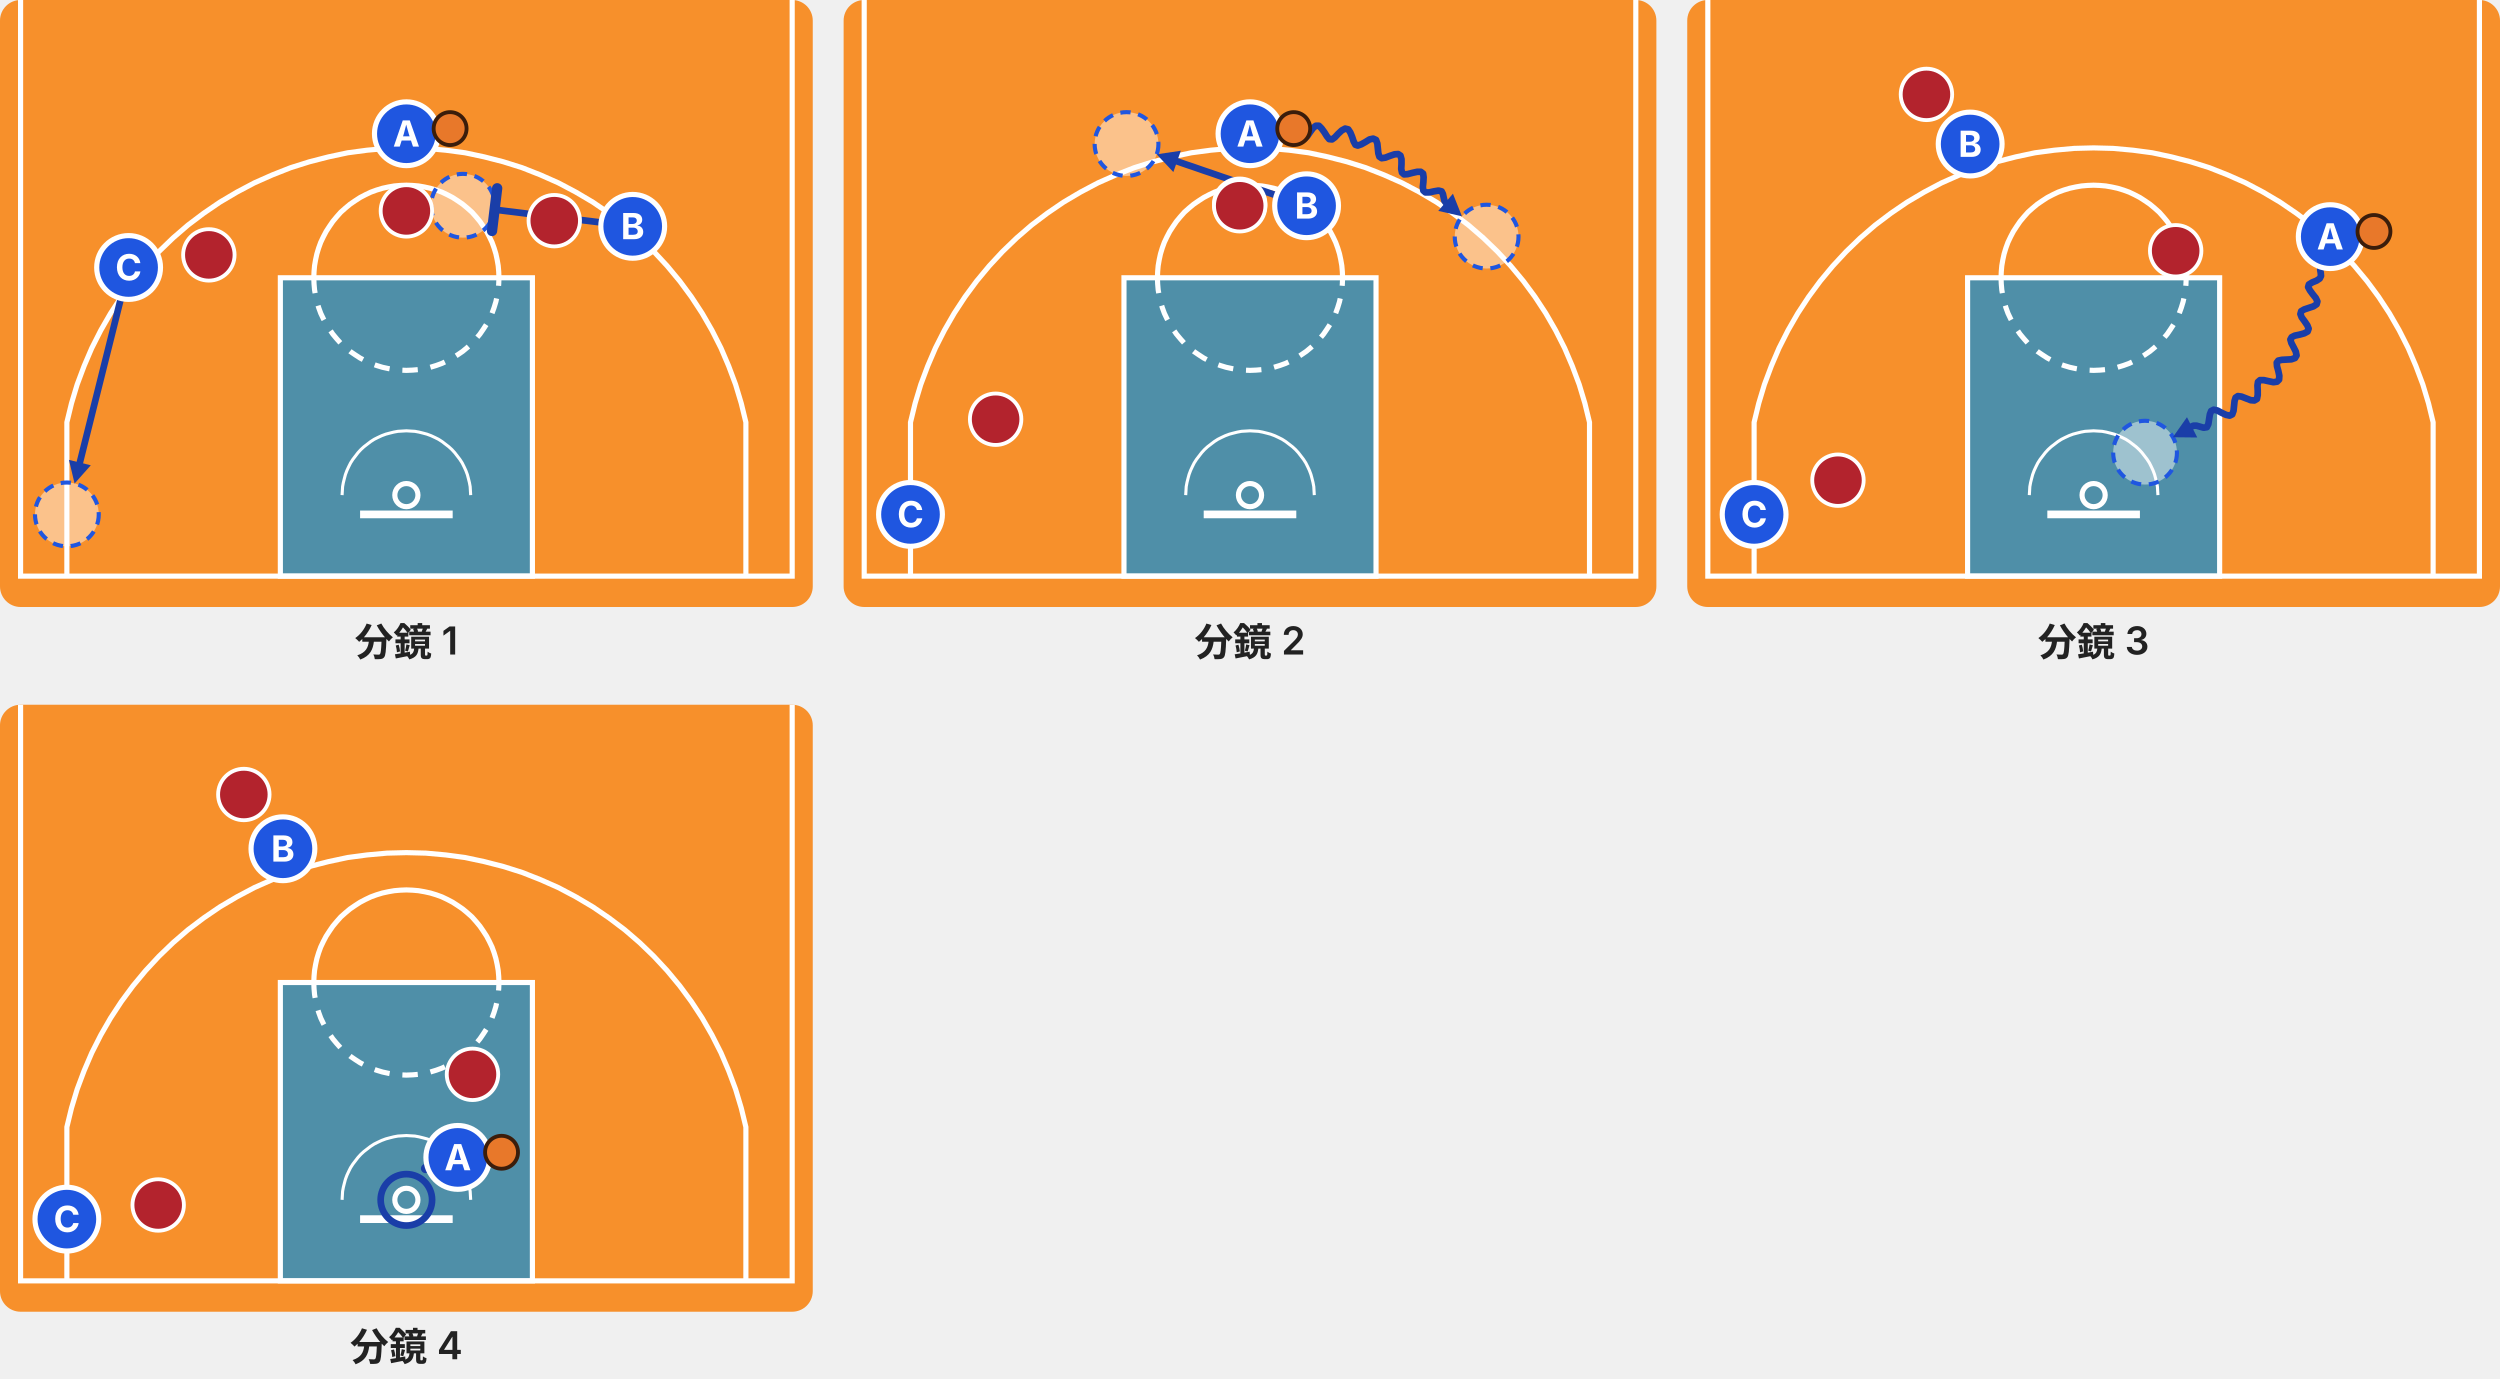
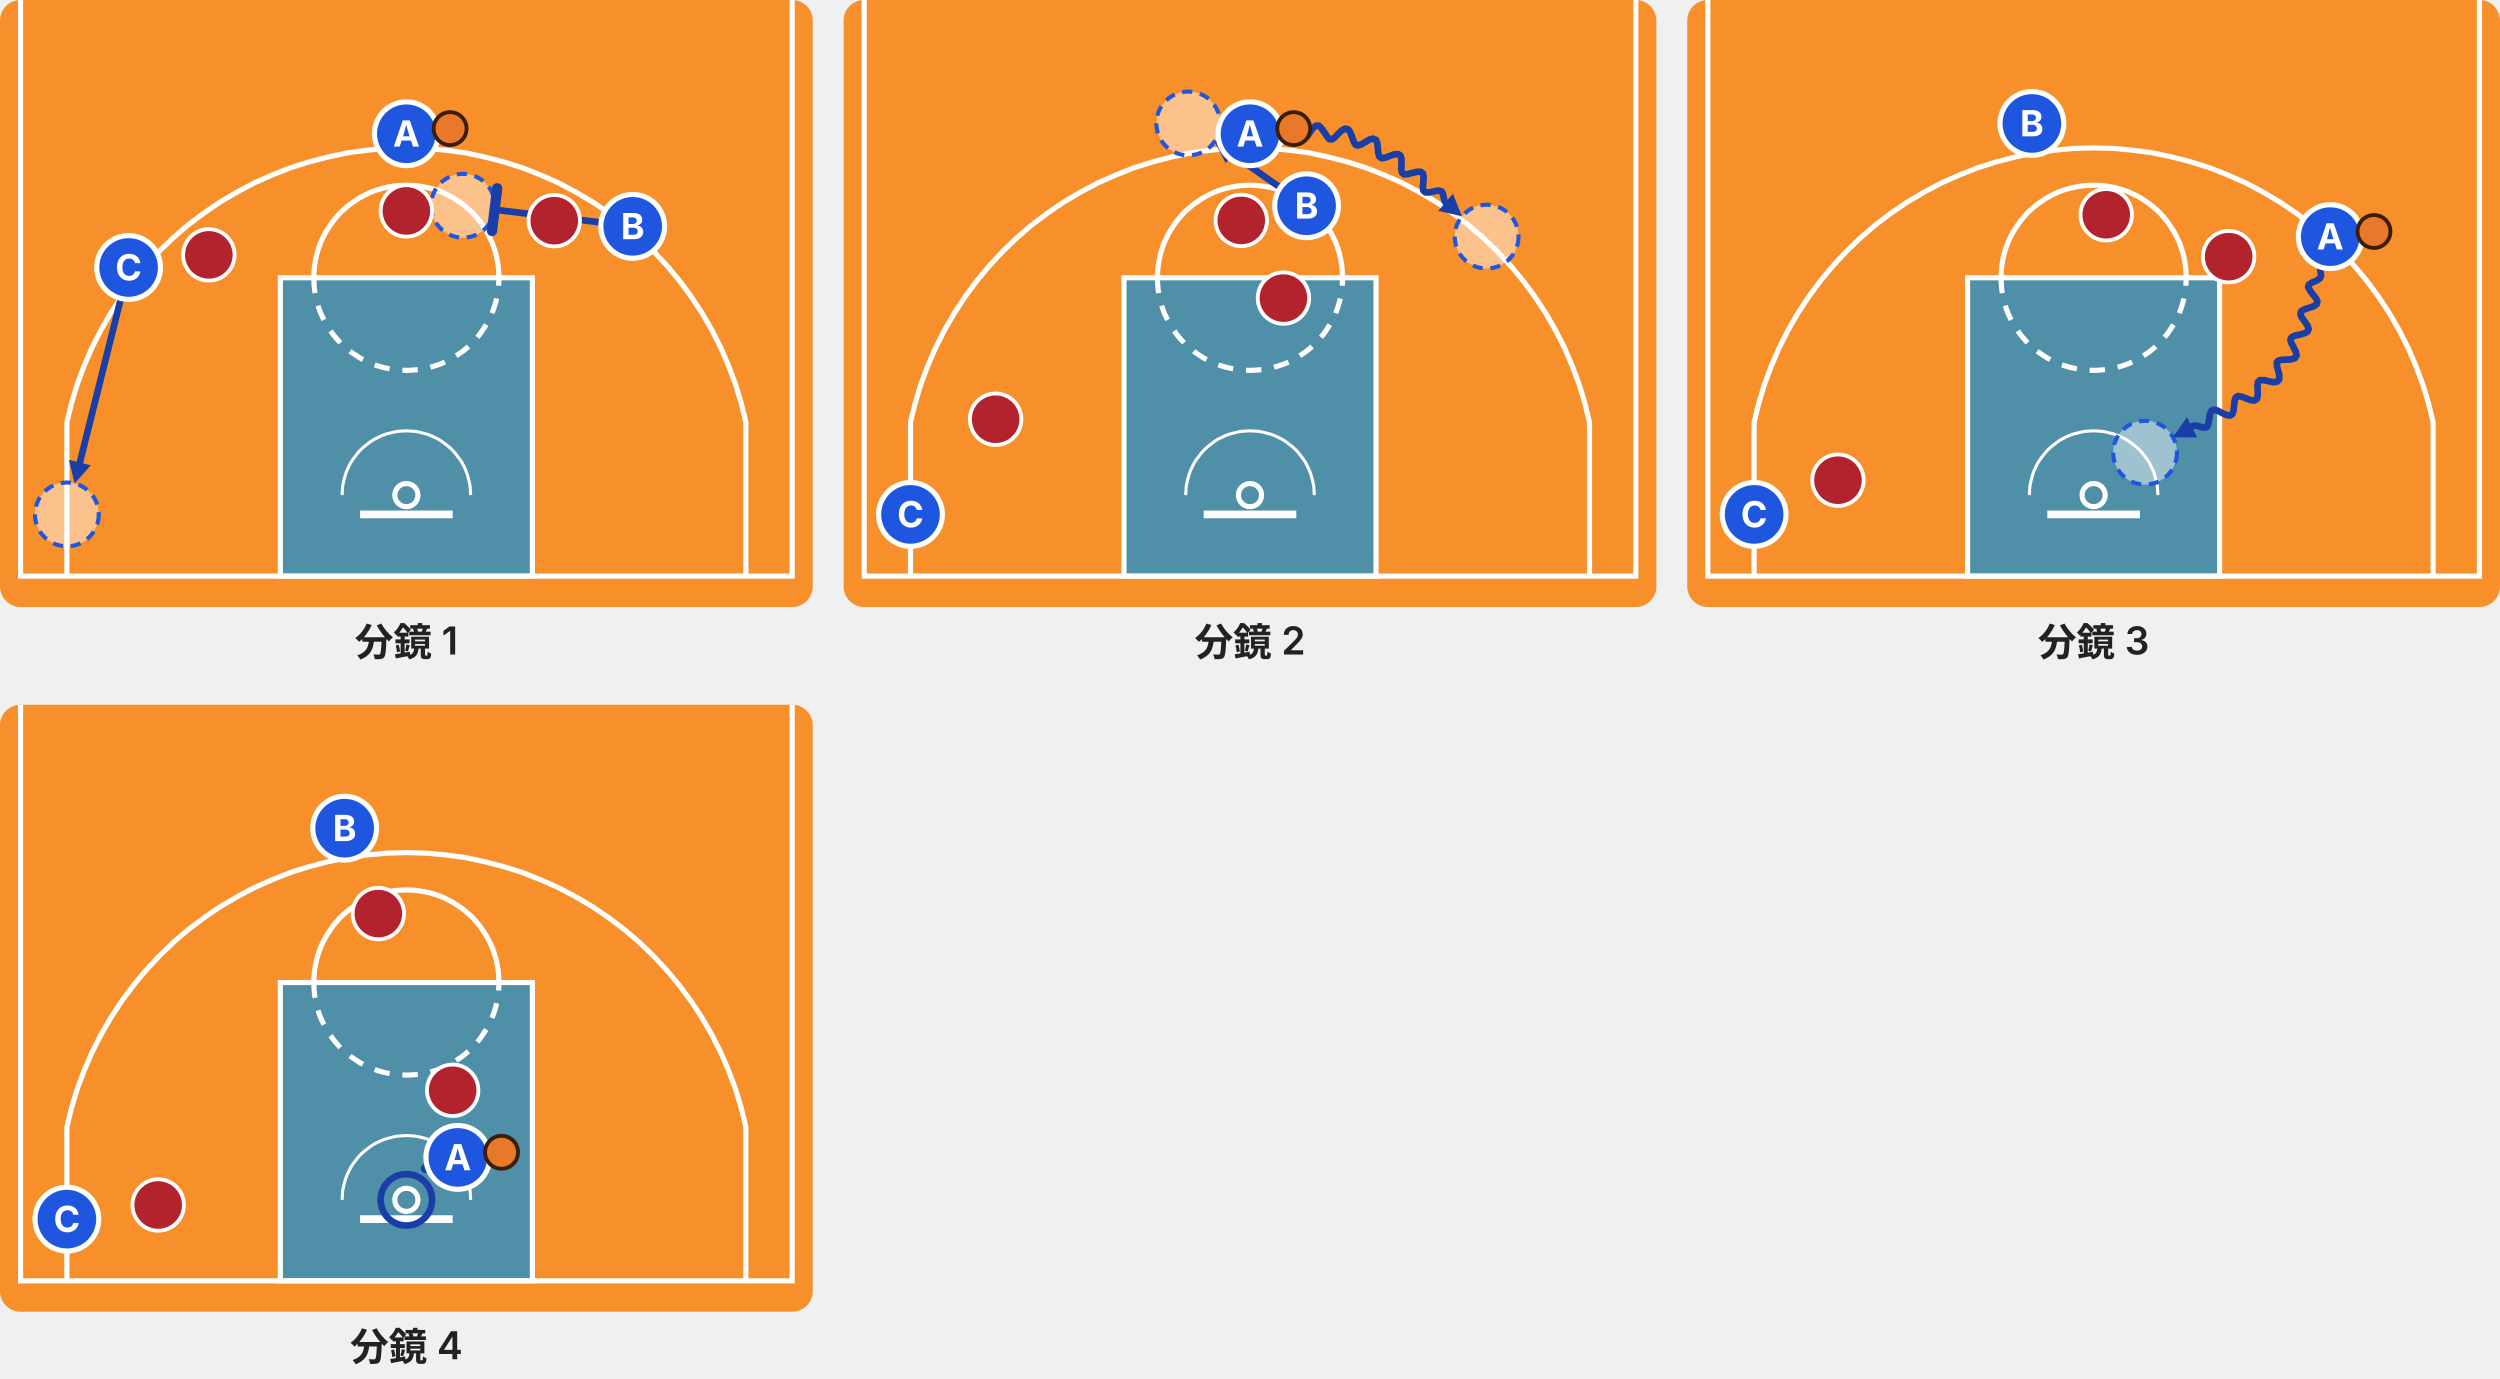
<svg xmlns="http://www.w3.org/2000/svg" viewBox="0 0 972.0 536.0" width="972.0" height="536.0" font-family="-apple-system, 'PingFang TC', 'Noto Sans TC', sans-serif">
  <g transform="translate(0,0)">
    <rect width="316.0" height="236.0" rx="8" fill="#f7902b" />
    <rect x="109.0" y="108.0" width="98.0" height="116.0" fill="#4f8fa8" stroke="#ffffff" stroke-width="2" />
    <polyline points="8.0,0.0 8.0,224.0 308.0,224.0 308.0,0.0" fill="none" stroke="#ffffff" stroke-width="2" />
    <polyline points="194.0,108.0 193.9,105.6 193.7,103.3 193.3,101.0 192.8,98.7 192.1,96.4 191.3,94.2 190.3,92.1 189.2,90.0 187.9,88.0 186.6,86.1 185.1,84.3 183.5,82.5 181.7,80.9 179.9,79.4 178.0,78.1 176.0,76.8 173.9,75.7 171.8,74.7 169.6,73.9 167.3,73.2 165.0,72.7 162.7,72.3 160.4,72.1 158.0,72.0 155.6,72.1 153.3,72.3 151.0,72.7 148.7,73.2 146.4,73.9 144.2,74.7 142.1,75.7 140.0,76.8 138.0,78.1 136.1,79.4 134.3,80.9 132.5,82.5 130.9,84.3 129.4,86.1 128.1,88.0 126.8,90.0 125.7,92.1 124.7,94.2 123.9,96.4 123.2,98.7 122.7,101.0 122.3,103.3 122.1,105.6 122.0,108.0" fill="none" stroke="#ffffff" stroke-width="2" />
    <polyline points="122.0,108.0 122.1,110.4 122.3,112.7 122.7,115.0 123.2,117.3 123.9,119.6 124.7,121.8 125.7,123.9 126.8,126.0 128.1,128.0 129.4,129.9 130.9,131.7 132.5,133.5 134.3,135.1 136.1,136.6 138.0,137.9 140.0,139.2 142.1,140.3 144.2,141.3 146.4,142.1 148.7,142.8 151.0,143.3 153.3,143.7 155.6,143.9 158.0,144.0 160.4,143.9 162.7,143.7 165.0,143.3 167.3,142.8 169.6,142.1 171.8,141.3 173.9,140.3 176.0,139.2 178.0,137.9 179.9,136.6 181.7,135.1 183.5,133.5 185.1,131.7 186.6,129.9 187.9,128.0 189.2,126.0 190.3,123.9 191.3,121.8 192.1,119.6 192.8,117.3 193.3,115.0 193.7,112.7 193.9,110.4 194.0,108.0" fill="none" stroke="#ffffff" stroke-width="2" stroke-dasharray="6 5" />
    <polyline points="290.0,224.0 290.0,164.2 288.2,156.8 286.0,149.5 283.3,142.3 280.3,135.3 276.8,128.4 273.0,121.8 268.8,115.4 264.3,109.3 259.4,103.4 254.2,97.8 248.7,92.5 242.9,87.5 236.8,82.9 230.5,78.6 223.9,74.7 217.1,71.1 210.1,68.0 203.0,65.2 195.7,62.9 188.3,61.0 180.8,59.4 173.3,58.4 165.6,57.7 158.0,57.5 150.4,57.7 142.7,58.4 135.2,59.4 127.7,61.0 120.3,62.9 113.0,65.2 105.9,68.0 98.9,71.1 92.1,74.7 85.5,78.6 79.2,82.9 73.1,87.5 67.3,92.5 61.8,97.8 56.6,103.4 51.7,109.3 47.2,115.4 43.0,121.8 39.2,128.4 35.7,135.3 32.7,142.3 30.0,149.5 27.8,156.8 26.0,164.2 26.0,224.0" fill="none" stroke="#ffffff" stroke-width="2" />
    <polyline points="183.0,192.5 182.9,190.9 182.8,189.2 182.5,187.6 182.1,186.0 181.7,184.5 181.1,182.9 180.4,181.4 179.7,180.0 178.8,178.6 177.8,177.3 176.8,176.0 175.7,174.8 174.5,173.7 173.2,172.7 171.9,171.7 170.5,170.8 169.1,170.1 167.6,169.4 166.0,168.8 164.5,168.4 162.9,168.0 161.3,167.7 159.6,167.6 158.0,167.5 156.4,167.6 154.7,167.7 153.1,168.0 151.5,168.4 150.0,168.8 148.4,169.4 146.9,170.1 145.5,170.8 144.1,171.7 142.8,172.7 141.5,173.7 140.3,174.8 139.2,176.0 138.2,177.3 137.2,178.6 136.3,180.0 135.6,181.4 134.9,182.9 134.3,184.5 133.9,186.0 133.5,187.6 133.2,189.2 133.1,190.9 133.0,192.5" fill="none" stroke="#ffffff" stroke-width="1.2" />
    <line x1="140.0" y1="200.0" x2="176.0" y2="200.0" stroke="#ffffff" stroke-width="3" />
    <circle cx="158.0" cy="192.5" r="4.5" fill="none" stroke="#ffffff" stroke-width="2" />
    <circle cx="180.0" cy="80.0" r="12.4" fill="#ffffff" fill-opacity="0.45" stroke="#1f56e0" stroke-width="1.6" stroke-dasharray="4 3" />
    <circle cx="26.0" cy="200.0" r="12.4" fill="#ffffff" fill-opacity="0.45" stroke="#1f56e0" stroke-width="1.6" stroke-dasharray="4 3" />
    <polyline points="233.7,86.5 231.3,86.2 228.9,85.9 226.4,85.6 224.0,85.3 221.6,85.0 219.1,84.7 216.7,84.4 214.2,84.1 211.8,83.9 209.3,83.6 206.9,83.3 204.4,83.0 202.0,82.7 199.6,82.4 197.1,82.1 194.7,81.8 192.3,81.5" fill="none" stroke="#1a3ea8" stroke-width="2.6" stroke-linecap="round" stroke-linejoin="round" />
    <line x1="191.3" y1="89.8" x2="193.3" y2="73.2" stroke="#1a3ea8" stroke-width="4" stroke-linecap="round" />
    <polyline points="47.0,116.0 46.4,118.4 45.8,120.8 45.2,123.2 44.6,125.6 44.0,128.0 43.4,130.4 42.8,132.8 42.2,135.2 41.6,137.6 41.0,140.0 40.4,142.4 39.8,144.8 39.2,147.2 38.6,149.6 38.0,152.0 37.4,154.4 36.8,156.8 36.2,159.2 35.6,161.6 35.0,164.0 34.4,166.4 33.8,168.8 33.2,171.2 32.6,173.6 32.0,176.0 31.4,178.4 30.8,180.8 30.7,181.4" fill="none" stroke="#1a3ea8" stroke-width="2.6" stroke-linecap="round" stroke-linejoin="round" />
    <polygon points="29.0,188.0 35.3,180.9 26.8,178.8" fill="#1a3ea8" />
    <circle cx="158.0" cy="82.0" r="10.0" fill="#b3232d" stroke="#fff" stroke-width="1.5" />
    <circle cx="215.5" cy="85.8" r="10.0" fill="#b3232d" stroke="#fff" stroke-width="1.5" />
    <circle cx="81.2" cy="99.1" r="10.0" fill="#b3232d" stroke="#fff" stroke-width="1.5" />
    <circle cx="158.0" cy="52.0" r="12.4" fill="#1f56e0" stroke="#fff" stroke-width="2" />
    <text x="158.0" y="57.0" font-size="14" font-weight="700" fill="#fff" text-anchor="middle">A</text>
    <circle cx="246.0" cy="88.0" r="12.4" fill="#1f56e0" stroke="#fff" stroke-width="2" />
    <text x="246.0" y="93.0" font-size="14" font-weight="700" fill="#fff" text-anchor="middle">B</text>
    <circle cx="50.0" cy="104.0" r="12.4" fill="#1f56e0" stroke="#fff" stroke-width="2" />
    <text x="50.0" y="109.0" font-size="14" font-weight="700" fill="#fff" text-anchor="middle">C</text>
    <circle cx="175.0" cy="50.0" r="6.4" fill="#e8782a" stroke="#3b1d0b" stroke-width="1.5" />
    <text x="158.0" y="255.0" font-size="15" font-weight="600" fill="#222" text-anchor="middle">分鏡 1</text>
  </g>
  <g transform="translate(328,0)">
    <rect width="316.0" height="236.0" rx="8" fill="#f7902b" />
    <rect x="109.0" y="108.0" width="98.0" height="116.0" fill="#4f8fa8" stroke="#ffffff" stroke-width="2" />
    <polyline points="8.0,0.0 8.0,224.0 308.0,224.0 308.0,0.0" fill="none" stroke="#ffffff" stroke-width="2" />
    <polyline points="194.0,108.0 193.9,105.6 193.7,103.3 193.3,101.0 192.8,98.7 192.1,96.4 191.3,94.2 190.3,92.1 189.2,90.0 187.9,88.0 186.6,86.1 185.1,84.3 183.5,82.5 181.7,80.9 179.9,79.4 178.0,78.1 176.0,76.8 173.9,75.7 171.8,74.7 169.6,73.9 167.3,73.2 165.0,72.7 162.7,72.3 160.4,72.1 158.0,72.0 155.6,72.1 153.3,72.3 151.0,72.7 148.7,73.2 146.4,73.9 144.2,74.7 142.1,75.7 140.0,76.8 138.0,78.1 136.1,79.4 134.3,80.9 132.5,82.5 130.9,84.3 129.4,86.1 128.1,88.0 126.8,90.0 125.7,92.1 124.7,94.2 123.9,96.4 123.2,98.7 122.7,101.0 122.3,103.3 122.1,105.6 122.0,108.0" fill="none" stroke="#ffffff" stroke-width="2" />
    <polyline points="122.0,108.0 122.1,110.4 122.3,112.7 122.7,115.0 123.2,117.3 123.9,119.6 124.7,121.8 125.7,123.9 126.8,126.0 128.1,128.0 129.4,129.9 130.9,131.7 132.5,133.5 134.3,135.1 136.1,136.6 138.0,137.9 140.0,139.2 142.1,140.3 144.2,141.3 146.4,142.1 148.7,142.8 151.0,143.3 153.3,143.7 155.6,143.9 158.0,144.0 160.4,143.9 162.7,143.7 165.0,143.3 167.3,142.8 169.6,142.1 171.8,141.3 173.9,140.3 176.0,139.2 178.0,137.9 179.9,136.6 181.7,135.1 183.5,133.5 185.1,131.7 186.6,129.9 187.9,128.0 189.2,126.0 190.3,123.9 191.3,121.8 192.1,119.6 192.8,117.3 193.3,115.0 193.7,112.7 193.9,110.4 194.0,108.0" fill="none" stroke="#ffffff" stroke-width="2" stroke-dasharray="6 5" />
    <polyline points="290.0,224.0 290.0,164.2 288.2,156.8 286.0,149.5 283.3,142.3 280.3,135.3 276.8,128.4 273.0,121.8 268.8,115.4 264.3,109.3 259.4,103.4 254.2,97.8 248.7,92.5 242.9,87.5 236.8,82.9 230.5,78.6 223.9,74.7 217.1,71.1 210.1,68.0 203.0,65.2 195.7,62.9 188.3,61.0 180.8,59.4 173.3,58.4 165.6,57.7 158.0,57.5 150.4,57.7 142.7,58.4 135.2,59.4 127.7,61.0 120.3,62.9 113.0,65.2 105.9,68.0 98.9,71.1 92.1,74.7 85.5,78.6 79.2,82.9 73.1,87.5 67.3,92.5 61.8,97.8 56.6,103.4 51.7,109.3 47.2,115.4 43.0,121.8 39.2,128.4 35.7,135.3 32.7,142.3 30.0,149.5 27.8,156.8 26.0,164.2 26.0,224.0" fill="none" stroke="#ffffff" stroke-width="2" />
    <polyline points="183.0,192.5 182.9,190.9 182.8,189.2 182.5,187.6 182.1,186.0 181.7,184.5 181.1,182.9 180.4,181.4 179.7,180.0 178.8,178.6 177.8,177.3 176.8,176.0 175.7,174.8 174.5,173.7 173.2,172.7 171.9,171.7 170.5,170.8 169.1,170.1 167.6,169.4 166.0,168.8 164.5,168.4 162.9,168.0 161.3,167.7 159.6,167.6 158.0,167.5 156.4,167.6 154.7,167.7 153.1,168.0 151.5,168.4 150.0,168.8 148.4,169.4 146.9,170.1 145.5,170.8 144.1,171.7 142.8,172.7 141.5,173.7 140.3,174.8 139.2,176.0 138.2,177.3 137.2,178.6 136.3,180.0 135.6,181.4 134.9,182.9 134.3,184.5 133.9,186.0 133.5,187.6 133.2,189.2 133.1,190.9 133.0,192.5" fill="none" stroke="#ffffff" stroke-width="1.2" />
    <line x1="140.0" y1="200.0" x2="176.0" y2="200.0" stroke="#ffffff" stroke-width="3" />
    <circle cx="158.0" cy="192.5" r="4.5" fill="none" stroke="#ffffff" stroke-width="2" />
    <circle cx="250.0" cy="92.0" r="12.4" fill="#ffffff" fill-opacity="0.45" stroke="#1f56e0" stroke-width="1.6" stroke-dasharray="4 3" />
-     <circle cx="110.0" cy="56.0" r="12.4" fill="#ffffff" fill-opacity="0.45" stroke="#1f56e0" stroke-width="1.6" stroke-dasharray="4 3" />
+     <circle cx="134.0" cy="48.0" r="12.4" fill="#ffffff" fill-opacity="0.45" stroke="#1f56e0" stroke-width="1.6" stroke-dasharray="4 3" />
    <polyline points="170.4,51.8 171.5,51.5 172.5,50.9 173.6,50.4 174.7,50.6 175.9,51.5 177.0,52.9 178.2,53.9 179.3,53.8 180.3,52.9 181.4,51.3 182.5,49.8 183.6,48.9 184.8,48.9 185.8,49.9 186.9,51.4 187.9,53.0 188.8,54.1 189.9,54.2 191.0,53.4 192.3,52.0 193.7,50.7 195.0,50.0 196.2,50.3 197.0,51.5 197.7,53.2 198.3,55.0 199.0,56.3 199.9,56.6 201.3,56.1 202.9,55.2 204.5,54.2 205.9,53.9 207.0,54.4 207.5,55.8 207.7,57.7 207.9,59.6 208.3,60.9 209.2,61.5 210.6,61.3 212.4,60.6 214.2,60.0 215.6,59.9 216.5,60.5 216.9,61.9 216.9,63.8 216.8,65.7 217.1,67.1 217.9,67.8 219.3,67.7 221.2,67.2 223.0,66.8 224.4,66.8 225.3,67.5 225.5,68.9 225.4,70.8 225.2,72.7 225.4,74.1 226.2,74.8 227.7,74.8 229.5,74.4 231.3,74.1 232.5,74.4 233.0,75.4 233.3,76.8 233.6,78.1 234.3,79.0 235.2,79.6 235.3,79.6" fill="none" stroke="#1a3ea8" stroke-width="2.6" stroke-linecap="round" stroke-linejoin="round" />
    <polygon points="240.4,84.1 236.9,75.3 231.2,82.0" fill="#1a3ea8" />
-     <polyline points="168.3,76.0 166.0,75.2 163.7,74.4 161.3,73.6 159.0,72.8 156.7,72.0 154.3,71.2 152.0,70.4 149.7,69.6 147.3,68.8 145.0,68.0 142.7,67.2 140.3,66.4 138.0,65.6 135.7,64.8 133.3,64.0 131.0,63.2 128.7,62.4 128.2,62.2" fill="none" stroke="#1a3ea8" stroke-width="2.6" stroke-linecap="round" stroke-linejoin="round" />
-     <polygon points="121.7,60.0 128.2,66.9 131.1,58.6" fill="#1a3ea8" />
-     <circle cx="154.0" cy="79.4" r="10.0" fill="#b3232d" stroke="#fff" stroke-width="1.5" />
-     <circle cx="154.0" cy="80.0" r="10.0" fill="#b3232d" stroke="#fff" stroke-width="1.5" />
+     <polyline points="169.8,72.9 168.0,71.7 166.0,70.3 164.0,68.9 162.0,67.5 160.0,66.1 158.0,64.7 156.0,63.3 154.0,61.9 152.0,60.5 150.0,59.1 149.8,59.0" fill="none" stroke="#1a3ea8" stroke-width="2.6" stroke-linecap="round" stroke-linejoin="round" />
+     <polygon points="144.2,55.1 148.6,63.5 153.6,56.3" fill="#1a3ea8" />
+     <circle cx="154.6" cy="85.7" r="10.0" fill="#b3232d" stroke="#fff" stroke-width="1.5" />
+     <circle cx="171.0" cy="115.9" r="10.0" fill="#b3232d" stroke="#fff" stroke-width="1.5" />
    <circle cx="59.1" cy="163.0" r="10.0" fill="#b3232d" stroke="#fff" stroke-width="1.5" />
    <circle cx="158.0" cy="52.0" r="12.4" fill="#1f56e0" stroke="#fff" stroke-width="2" />
    <text x="158.0" y="57.0" font-size="14" font-weight="700" fill="#fff" text-anchor="middle">A</text>
    <circle cx="180.0" cy="80.0" r="12.4" fill="#1f56e0" stroke="#fff" stroke-width="2" />
    <text x="180.0" y="85.0" font-size="14" font-weight="700" fill="#fff" text-anchor="middle">B</text>
    <circle cx="26.0" cy="200.0" r="12.4" fill="#1f56e0" stroke="#fff" stroke-width="2" />
    <text x="26.0" y="205.0" font-size="14" font-weight="700" fill="#fff" text-anchor="middle">C</text>
    <circle cx="175.0" cy="50.0" r="6.4" fill="#e8782a" stroke="#3b1d0b" stroke-width="1.5" />
    <text x="158.0" y="255.0" font-size="15" font-weight="600" fill="#222" text-anchor="middle">分鏡 2</text>
  </g>
  <g transform="translate(656,0)">
    <rect width="316.0" height="236.0" rx="8" fill="#f7902b" />
    <rect x="109.0" y="108.0" width="98.0" height="116.0" fill="#4f8fa8" stroke="#ffffff" stroke-width="2" />
    <polyline points="8.0,0.0 8.0,224.0 308.0,224.0 308.0,0.0" fill="none" stroke="#ffffff" stroke-width="2" />
    <polyline points="194.0,108.0 193.9,105.6 193.7,103.3 193.3,101.0 192.8,98.7 192.1,96.4 191.3,94.2 190.3,92.1 189.2,90.0 187.9,88.0 186.6,86.1 185.1,84.3 183.5,82.5 181.7,80.9 179.9,79.4 178.0,78.1 176.0,76.8 173.9,75.7 171.8,74.7 169.6,73.9 167.3,73.2 165.0,72.7 162.7,72.3 160.4,72.1 158.0,72.0 155.6,72.1 153.3,72.3 151.0,72.7 148.7,73.2 146.4,73.9 144.2,74.7 142.1,75.7 140.0,76.8 138.0,78.1 136.1,79.4 134.3,80.9 132.5,82.5 130.9,84.3 129.4,86.1 128.1,88.0 126.8,90.0 125.7,92.1 124.7,94.2 123.9,96.4 123.2,98.7 122.7,101.0 122.3,103.3 122.1,105.6 122.0,108.0" fill="none" stroke="#ffffff" stroke-width="2" />
    <polyline points="122.0,108.0 122.1,110.4 122.3,112.7 122.7,115.0 123.2,117.3 123.9,119.6 124.7,121.8 125.7,123.9 126.8,126.0 128.1,128.0 129.4,129.9 130.9,131.7 132.5,133.5 134.3,135.1 136.1,136.6 138.0,137.9 140.0,139.2 142.1,140.3 144.2,141.3 146.4,142.1 148.7,142.8 151.0,143.3 153.3,143.7 155.6,143.9 158.0,144.0 160.4,143.9 162.7,143.7 165.0,143.3 167.3,142.8 169.6,142.1 171.8,141.3 173.9,140.3 176.0,139.2 178.0,137.9 179.9,136.6 181.7,135.1 183.5,133.5 185.1,131.7 186.6,129.9 187.9,128.0 189.2,126.0 190.3,123.9 191.3,121.8 192.1,119.6 192.8,117.3 193.3,115.0 193.7,112.7 193.9,110.4 194.0,108.0" fill="none" stroke="#ffffff" stroke-width="2" stroke-dasharray="6 5" />
    <polyline points="290.0,224.0 290.0,164.2 288.2,156.8 286.0,149.5 283.3,142.3 280.3,135.3 276.8,128.4 273.0,121.8 268.8,115.4 264.3,109.3 259.4,103.4 254.2,97.8 248.7,92.5 242.9,87.5 236.8,82.9 230.5,78.6 223.9,74.7 217.1,71.1 210.1,68.0 203.0,65.2 195.7,62.9 188.3,61.0 180.8,59.4 173.3,58.4 165.6,57.7 158.0,57.5 150.4,57.7 142.7,58.4 135.2,59.4 127.7,61.0 120.3,62.9 113.0,65.2 105.9,68.0 98.9,71.1 92.1,74.7 85.5,78.6 79.2,82.9 73.1,87.5 67.3,92.5 61.8,97.8 56.6,103.4 51.7,109.3 47.2,115.4 43.0,121.8 39.2,128.4 35.7,135.3 32.7,142.3 30.0,149.5 27.8,156.8 26.0,164.2 26.0,224.0" fill="none" stroke="#ffffff" stroke-width="2" />
    <polyline points="183.0,192.5 182.9,190.9 182.8,189.2 182.5,187.6 182.1,186.0 181.7,184.5 181.1,182.9 180.4,181.4 179.7,180.0 178.8,178.6 177.8,177.3 176.8,176.0 175.7,174.8 174.5,173.7 173.2,172.7 171.9,171.7 170.5,170.8 169.1,170.1 167.6,169.4 166.0,168.8 164.5,168.4 162.9,168.0 161.3,167.7 159.6,167.6 158.0,167.5 156.4,167.6 154.7,167.7 153.1,168.0 151.5,168.4 150.0,168.8 148.4,169.4 146.9,170.1 145.5,170.8 144.1,171.7 142.8,172.7 141.5,173.7 140.3,174.8 139.2,176.0 138.2,177.3 137.2,178.6 136.3,180.0 135.6,181.4 134.9,182.9 134.3,184.5 133.9,186.0 133.5,187.6 133.2,189.2 133.1,190.9 133.0,192.5" fill="none" stroke="#ffffff" stroke-width="1.2" />
    <line x1="140.0" y1="200.0" x2="176.0" y2="200.0" stroke="#ffffff" stroke-width="3" />
    <circle cx="158.0" cy="192.5" r="4.5" fill="none" stroke="#ffffff" stroke-width="2" />
    <circle cx="178.0" cy="176.0" r="12.4" fill="#ffffff" fill-opacity="0.45" stroke="#1f56e0" stroke-width="1.6" stroke-dasharray="4 3" />
    <polyline points="246.2,103.8 246.1,104.9 246.3,106.1 246.4,107.3 245.9,108.3 244.7,109.1 243.0,109.8 241.7,110.6 241.4,111.6 242.1,112.9 243.2,114.4 244.4,115.9 245.0,117.2 244.7,118.3 243.5,119.1 241.7,119.7 239.9,120.3 238.7,121.0 238.4,122.1 238.9,123.4 240.0,124.9 241.1,126.5 241.6,127.8 241.2,128.9 239.9,129.6 238.1,130.1 236.2,130.5 235.0,131.1 234.5,132.0 234.9,133.4 235.8,135.1 236.6,136.7 236.9,138.2 236.3,139.2 234.9,139.7 233.1,139.8 231.2,139.9 229.8,140.2 229.2,141.0 229.3,142.4 229.8,144.2 230.2,146.1 230.1,147.6 229.3,148.4 227.9,148.6 226.0,148.2 224.2,147.8 222.7,147.8 221.9,148.5 221.7,149.9 221.8,151.8 221.8,153.6 221.5,155.1 220.5,155.7 219.1,155.6 217.3,154.9 215.5,154.2 214.1,154.0 213.2,154.6 212.8,155.9 212.6,157.8 212.4,159.7 211.9,161.1 210.9,161.6 209.5,161.3 207.8,160.5 206.1,159.6 204.7,159.3 203.7,159.8 203.2,161.1 202.9,163.0 202.6,164.9 202.0,166.1 200.8,166.3 199.4,165.9 198.0,165.5 196.8,165.5 195.8,166.0 195.0,166.9 194.9,167.0" fill="none" stroke="#1a3ea8" stroke-width="2.6" stroke-linecap="round" stroke-linejoin="round" />
    <polygon points="188.8,170.0 198.3,170.1 194.3,162.2" fill="#1a3ea8" />
-     <circle cx="93.0" cy="36.7" r="10.0" fill="#b3232d" stroke="#fff" stroke-width="1.5" />
-     <circle cx="189.9" cy="97.5" r="10.0" fill="#b3232d" stroke="#fff" stroke-width="1.5" />
+     <circle cx="162.9" cy="83.5" r="10.0" fill="#b3232d" stroke="#fff" stroke-width="1.5" />
+     <circle cx="210.5" cy="99.8" r="10.0" fill="#b3232d" stroke="#fff" stroke-width="1.5" />
    <circle cx="58.6" cy="186.7" r="10.0" fill="#b3232d" stroke="#fff" stroke-width="1.5" />
    <circle cx="250.0" cy="92.0" r="12.4" fill="#1f56e0" stroke="#fff" stroke-width="2" />
    <text x="250.0" y="97.0" font-size="14" font-weight="700" fill="#fff" text-anchor="middle">A</text>
-     <circle cx="110.0" cy="56.0" r="12.4" fill="#1f56e0" stroke="#fff" stroke-width="2" />
-     <text x="110.0" y="61.0" font-size="14" font-weight="700" fill="#fff" text-anchor="middle">B</text>
+     <circle cx="134.0" cy="48.0" r="12.4" fill="#1f56e0" stroke="#fff" stroke-width="2" />
+     <text x="134.0" y="53.0" font-size="14" font-weight="700" fill="#fff" text-anchor="middle">B</text>
    <circle cx="26.0" cy="200.0" r="12.4" fill="#1f56e0" stroke="#fff" stroke-width="2" />
    <text x="26.0" y="205.0" font-size="14" font-weight="700" fill="#fff" text-anchor="middle">C</text>
    <circle cx="267.0" cy="90.0" r="6.4" fill="#e8782a" stroke="#3b1d0b" stroke-width="1.5" />
    <text x="158.0" y="255.0" font-size="15" font-weight="600" fill="#222" text-anchor="middle">分鏡 3</text>
  </g>
  <g transform="translate(0,274)">
    <rect width="316.0" height="236.0" rx="8" fill="#f7902b" />
    <rect x="109.0" y="108.0" width="98.0" height="116.0" fill="#4f8fa8" stroke="#ffffff" stroke-width="2" />
    <polyline points="8.0,0.0 8.0,224.0 308.0,224.0 308.0,0.0" fill="none" stroke="#ffffff" stroke-width="2" />
    <polyline points="194.0,108.0 193.9,105.6 193.7,103.3 193.3,101.0 192.8,98.7 192.1,96.4 191.3,94.2 190.3,92.1 189.2,90.0 187.9,88.0 186.6,86.1 185.1,84.3 183.5,82.5 181.7,80.9 179.9,79.4 178.0,78.1 176.0,76.8 173.9,75.7 171.8,74.7 169.6,73.9 167.3,73.2 165.0,72.7 162.7,72.3 160.4,72.1 158.0,72.0 155.6,72.1 153.3,72.3 151.0,72.7 148.7,73.2 146.4,73.9 144.2,74.7 142.1,75.7 140.0,76.8 138.0,78.1 136.1,79.4 134.3,80.9 132.5,82.5 130.9,84.3 129.4,86.1 128.1,88.0 126.8,90.0 125.7,92.1 124.7,94.2 123.9,96.4 123.2,98.7 122.7,101.0 122.3,103.3 122.1,105.6 122.0,108.0" fill="none" stroke="#ffffff" stroke-width="2" />
    <polyline points="122.0,108.0 122.1,110.4 122.3,112.7 122.7,115.0 123.2,117.3 123.9,119.6 124.7,121.8 125.7,123.9 126.8,126.0 128.1,128.0 129.4,129.9 130.9,131.7 132.5,133.5 134.3,135.1 136.1,136.6 138.0,137.9 140.0,139.2 142.1,140.3 144.2,141.3 146.4,142.1 148.7,142.8 151.0,143.3 153.3,143.7 155.6,143.9 158.0,144.0 160.4,143.9 162.7,143.7 165.0,143.3 167.3,142.8 169.6,142.1 171.8,141.3 173.9,140.3 176.0,139.2 178.0,137.9 179.9,136.6 181.7,135.1 183.5,133.5 185.1,131.7 186.6,129.9 187.9,128.0 189.2,126.0 190.3,123.9 191.3,121.8 192.1,119.6 192.8,117.3 193.3,115.0 193.7,112.7 193.9,110.4 194.0,108.0" fill="none" stroke="#ffffff" stroke-width="2" stroke-dasharray="6 5" />
    <polyline points="290.0,224.0 290.0,164.2 288.2,156.8 286.0,149.5 283.3,142.3 280.3,135.3 276.8,128.4 273.0,121.8 268.8,115.4 264.3,109.3 259.4,103.4 254.2,97.8 248.7,92.5 242.9,87.5 236.8,82.9 230.5,78.6 223.9,74.7 217.1,71.1 210.1,68.0 203.0,65.2 195.7,62.9 188.3,61.0 180.8,59.4 173.3,58.4 165.6,57.7 158.0,57.5 150.4,57.7 142.7,58.4 135.2,59.4 127.7,61.0 120.3,62.9 113.0,65.2 105.9,68.0 98.9,71.1 92.1,74.7 85.5,78.6 79.2,82.9 73.1,87.5 67.3,92.5 61.8,97.8 56.6,103.4 51.7,109.3 47.2,115.4 43.0,121.8 39.2,128.4 35.7,135.3 32.7,142.3 30.0,149.5 27.8,156.8 26.0,164.2 26.0,224.0" fill="none" stroke="#ffffff" stroke-width="2" />
    <polyline points="183.0,192.5 182.9,190.9 182.8,189.2 182.5,187.6 182.1,186.0 181.7,184.5 181.1,182.9 180.4,181.4 179.7,180.0 178.8,178.6 177.8,177.3 176.8,176.0 175.7,174.8 174.5,173.7 173.2,172.7 171.9,171.7 170.5,170.8 169.1,170.1 167.6,169.4 166.0,168.8 164.5,168.4 162.9,168.0 161.3,167.7 159.6,167.6 158.0,167.5 156.4,167.6 154.7,167.7 153.1,168.0 151.5,168.4 150.0,168.8 148.4,169.4 146.9,170.1 145.5,170.8 144.1,171.7 142.8,172.7 141.5,173.7 140.3,174.8 139.2,176.0 138.2,177.3 137.2,178.6 136.3,180.0 135.6,181.4 134.9,182.9 134.3,184.5 133.9,186.0 133.5,187.6 133.2,189.2 133.1,190.9 133.0,192.5" fill="none" stroke="#ffffff" stroke-width="1.2" />
    <line x1="140.0" y1="200.0" x2="176.0" y2="200.0" stroke="#ffffff" stroke-width="3" />
    <circle cx="158.0" cy="192.5" r="4.5" fill="none" stroke="#ffffff" stroke-width="2" />
    <polyline points="166.3,179.8 165.0,180.6 163.5,182.2 162.6,183.6" fill="none" stroke="#1a3ea8" stroke-width="3.6" stroke-linecap="round" stroke-linejoin="round" stroke-dasharray="1 6" />
    <circle cx="158.0" cy="192.5" r="10.0" fill="none" stroke="#1a3ea8" stroke-width="2.6" />
-     <circle cx="94.8" cy="34.9" r="10.0" fill="#b3232d" stroke="#fff" stroke-width="1.5" />
-     <circle cx="183.7" cy="143.7" r="10.0" fill="#b3232d" stroke="#fff" stroke-width="1.5" />
+     <circle cx="147.1" cy="81.2" r="10.0" fill="#b3232d" stroke="#fff" stroke-width="1.5" />
+     <circle cx="176.0" cy="149.9" r="10.0" fill="#b3232d" stroke="#fff" stroke-width="1.5" />
    <circle cx="61.5" cy="194.5" r="10.0" fill="#b3232d" stroke="#fff" stroke-width="1.5" />
    <circle cx="178.0" cy="176.0" r="12.4" fill="#1f56e0" stroke="#fff" stroke-width="2" />
    <text x="178.0" y="181.0" font-size="14" font-weight="700" fill="#fff" text-anchor="middle">A</text>
-     <circle cx="110.0" cy="56.0" r="12.4" fill="#1f56e0" stroke="#fff" stroke-width="2" />
-     <text x="110.0" y="61.0" font-size="14" font-weight="700" fill="#fff" text-anchor="middle">B</text>
+     <circle cx="134.0" cy="48.0" r="12.4" fill="#1f56e0" stroke="#fff" stroke-width="2" />
+     <text x="134.0" y="53.0" font-size="14" font-weight="700" fill="#fff" text-anchor="middle">B</text>
    <circle cx="26.0" cy="200.0" r="12.4" fill="#1f56e0" stroke="#fff" stroke-width="2" />
    <text x="26.0" y="205.0" font-size="14" font-weight="700" fill="#fff" text-anchor="middle">C</text>
    <circle cx="195.0" cy="174.0" r="6.4" fill="#e8782a" stroke="#3b1d0b" stroke-width="1.5" />
    <text x="158.0" y="255.0" font-size="15" font-weight="600" fill="#222" text-anchor="middle">分鏡 4</text>
  </g>
</svg>
